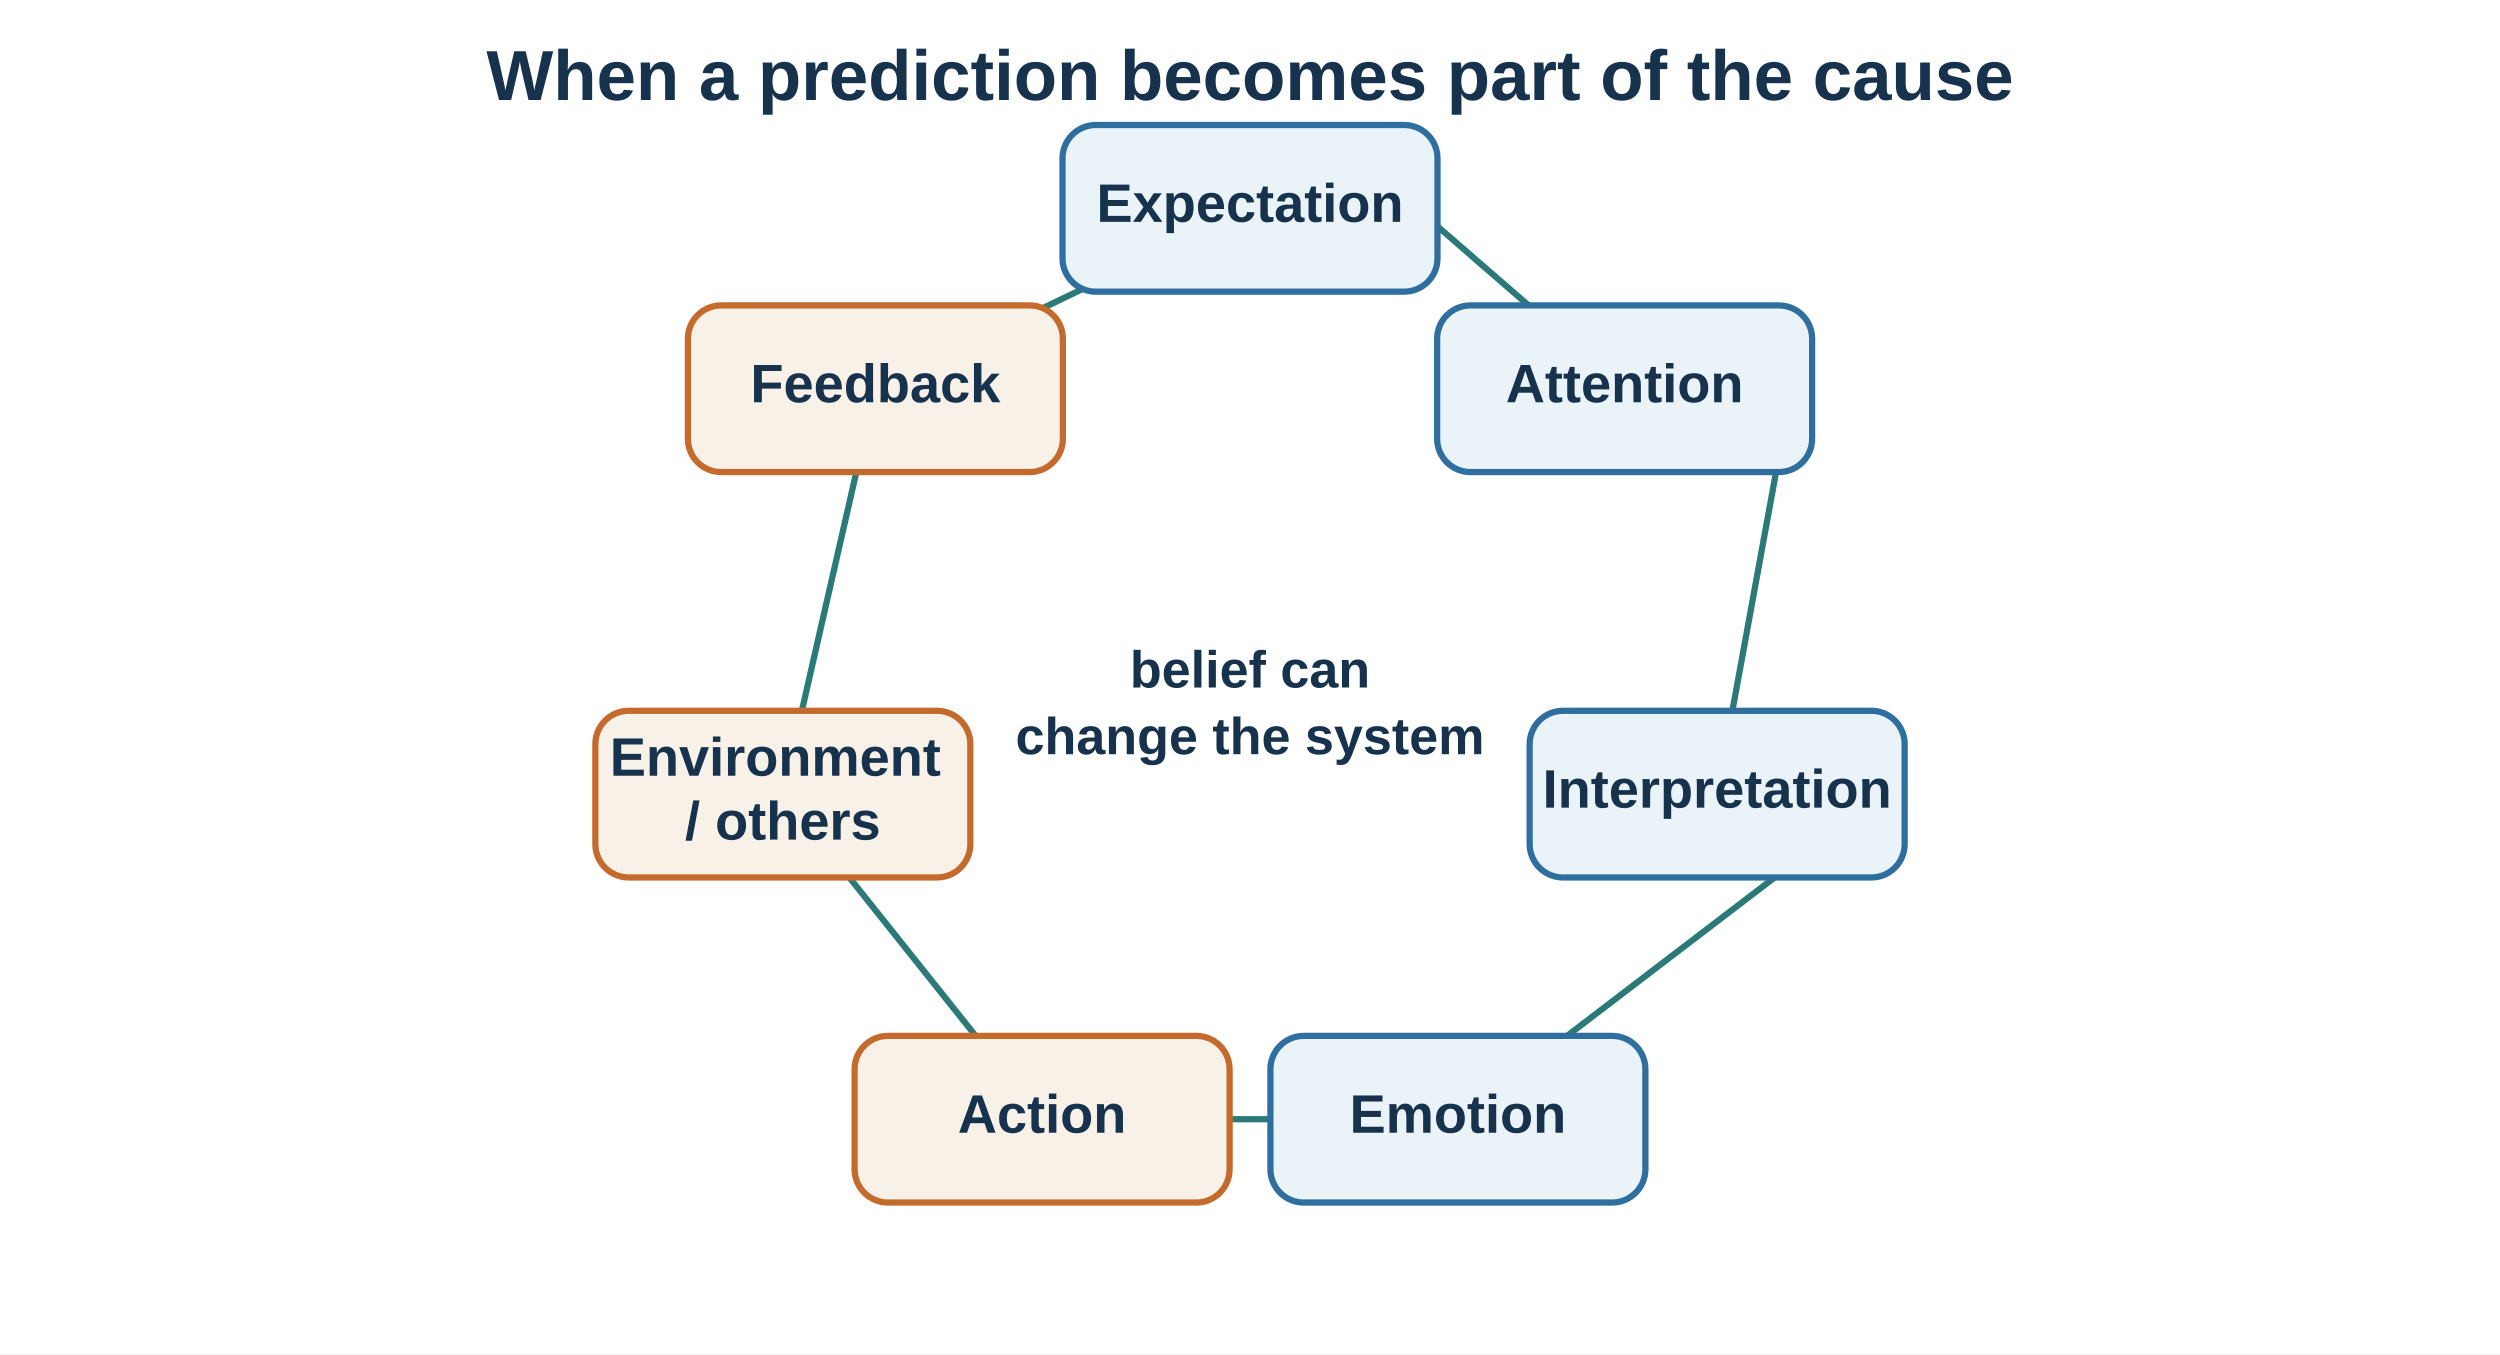
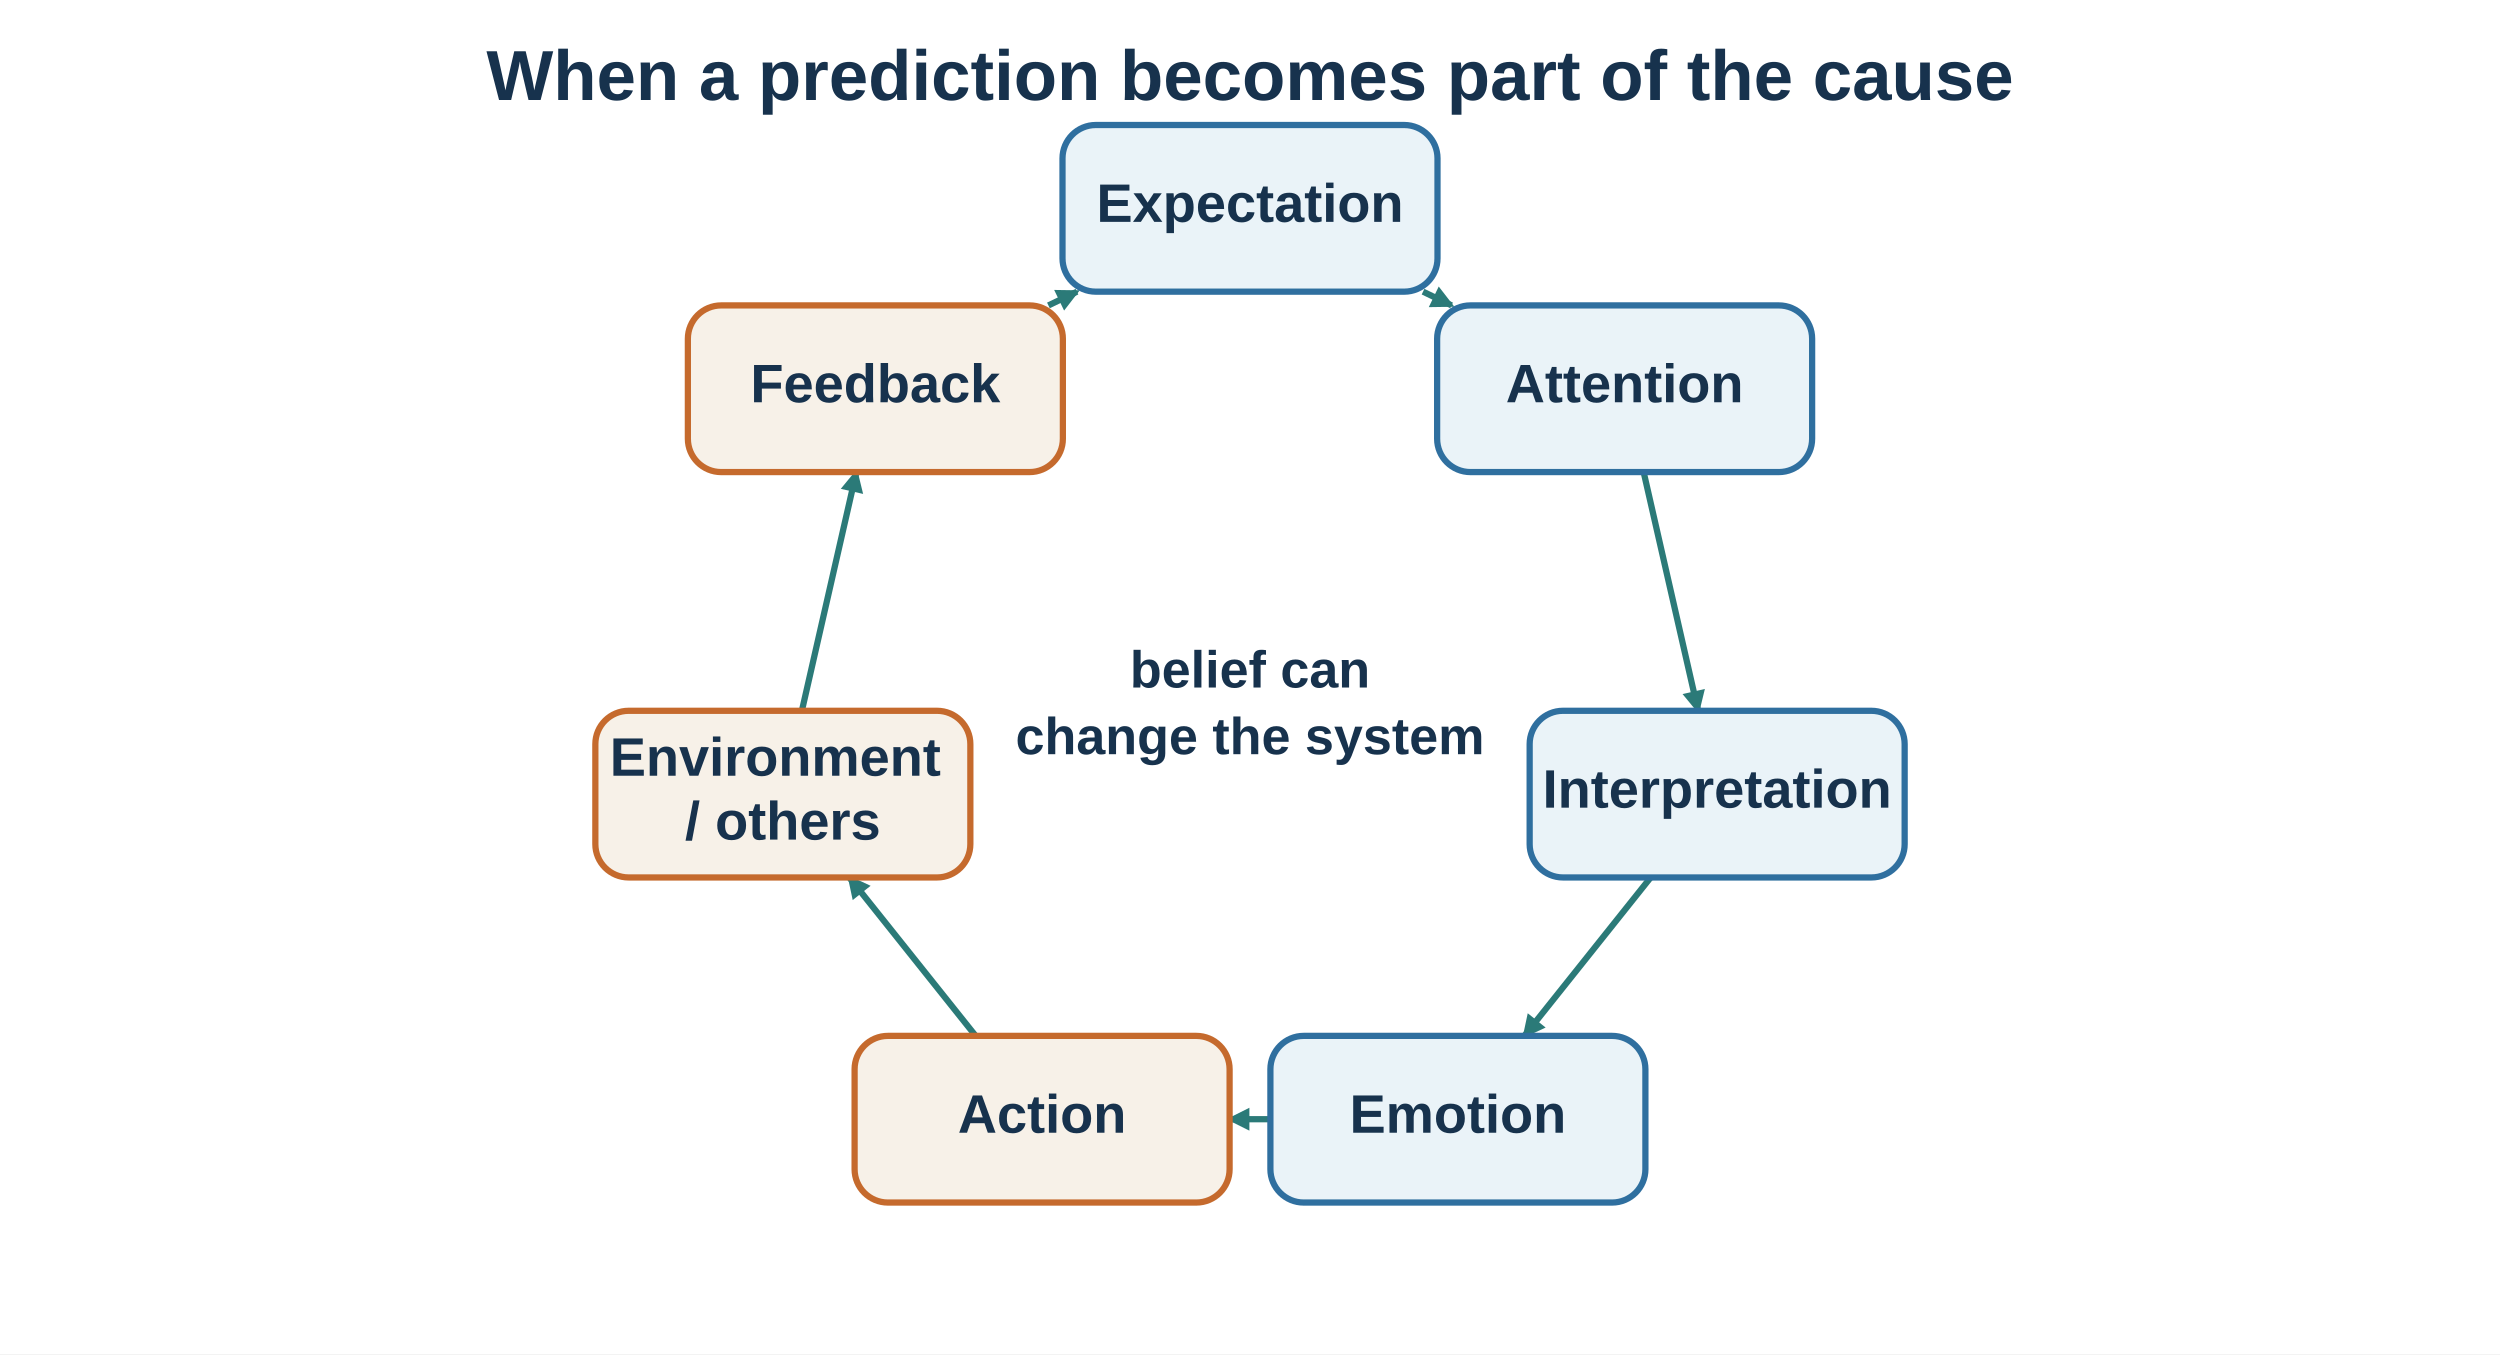
<svg xmlns="http://www.w3.org/2000/svg" baseProfile="full" height="650" version="1.1" viewBox="0 0 1200 650" width="1200">
-   <defs />
+   <defs>
+     <marker id="cycle-arrow" markerWidth="11" markerHeight="11" refX="9.5" refY="5.5" orient="auto" markerUnits="userSpaceOnUse">
+       <path d="M0 0 L11 5.5 L0 11 Z" fill="#2b7a78" />
+     </marker>
+   </defs>
  <rect fill="white" height="650" width="1200" x="0" y="0" />
  <text fill="#17324d" font-family="Arial, sans-serif" font-size="34" font-weight="bold" text-anchor="middle" x="600" y="48">When a prediction becomes part of the cause</text>
-   <line stroke="#2b7a78" stroke-width="3" x1="680.0" x2="779.821" y1="100.0" y2="186.597" />
-   <polygon fill="#2b7a78" points="779.821,186.597 765.094,183.75 774.923,172.419" />
-   <line stroke="#2b7a78" stroke-width="3" x1="859.821" x2="824.233" y1="186.597" y2="381.18" />
-   <polygon fill="#2b7a78" points="824.233,381.18 819.193,367.052 833.948,369.751" />
-   <line stroke="#2b7a78" stroke-width="3" x1="904.233" x2="699.793" y1="381.18" y2="537.223" />
-   <polygon fill="#2b7a78" points="699.793,537.223 705.569,523.379 714.67,535.303" />
-   <line stroke="#2b7a78" stroke-width="3" x1="699.793" x2="500.207" y1="537.223" y2="537.223" />
-   <polygon fill="#2b7a78" points="500.207,537.223 513.197,529.723 513.197,544.723" />
-   <line stroke="#2b7a78" stroke-width="3" x1="500.207" x2="375.767" y1="537.223" y2="381.18" />
-   <polygon fill="#2b7a78" points="375.767,381.18 389.73,386.66 378.002,396.012" />
-   <line stroke="#2b7a78" stroke-width="3" x1="375.767" x2="420.179" y1="381.18" y2="186.597" />
-   <polygon fill="#2b7a78" points="420.179,186.597 424.6,200.931 409.976,197.593" />
-   <line stroke="#2b7a78" stroke-width="3" x1="420.179" x2="600.0" y1="186.597" y2="100.0" />
-   <polygon fill="#2b7a78" points="600.0,100.0 591.55,112.394 585.042,98.879" />
+   <path d="M683.06 140 L696.76 146.6" fill="none" stroke="#2b7a78" stroke-width="3" marker-end="url(#cycle-arrow)" />
+   <path d="M788.95 226.6 L815.10 341.18" fill="none" stroke="#2b7a78" stroke-width="3" marker-end="url(#cycle-arrow)" />
+   <path d="M792.33 421.18 L731.69 497.22" fill="none" stroke="#2b7a78" stroke-width="3" marker-end="url(#cycle-arrow)" />
+   <path d="M609.79 537.22 L590.21 537.22" fill="none" stroke="#2b7a78" stroke-width="3" marker-end="url(#cycle-arrow)" />
+   <path d="M468.31 497.22 L407.67 421.18" fill="none" stroke="#2b7a78" stroke-width="3" marker-end="url(#cycle-arrow)" />
+   <path d="M384.90 341.18 L411.05 226.60" fill="none" stroke="#2b7a78" stroke-width="3" marker-end="url(#cycle-arrow)" />
+   <path d="M503.24 146.60 L516.94 140" fill="none" stroke="#2b7a78" stroke-width="3" marker-end="url(#cycle-arrow)" />
  <rect fill="#eaf3f8" height="80" rx="16" ry="16" stroke="#2f6f9f" stroke-width="3" width="180" x="510.0" y="60.0" />
  <text fill="#17324d" font-family="Arial, sans-serif" font-size="26" font-weight="bold" text-anchor="middle" x="600" y="106.5">
    <tspan x="600" dy="0">Expectation</tspan>
  </text>
  <rect fill="#eaf3f8" height="80" rx="16" ry="16" stroke="#2f6f9f" stroke-width="3" width="180" x="689.821" y="146.597" />
  <text fill="#17324d" font-family="Arial, sans-serif" font-size="26" font-weight="bold" text-anchor="middle" x="779.821" y="193.097">
    <tspan x="779.821" dy="0">Attention</tspan>
  </text>
  <rect fill="#eaf3f8" height="80" rx="16" ry="16" stroke="#2f6f9f" stroke-width="3" width="180" x="734.233" y="341.18" />
  <text fill="#17324d" font-family="Arial, sans-serif" font-size="26" font-weight="bold" text-anchor="middle" x="824.233" y="387.68">
    <tspan x="824.233" dy="0">Interpretation</tspan>
  </text>
  <rect fill="#eaf3f8" height="80" rx="16" ry="16" stroke="#2f6f9f" stroke-width="3" width="180" x="609.793" y="497.223" />
  <text fill="#17324d" font-family="Arial, sans-serif" font-size="26" font-weight="bold" text-anchor="middle" x="699.793" y="543.723">
    <tspan x="699.793" dy="0">Emotion</tspan>
  </text>
  <rect fill="#f7f1e8" height="80" rx="16" ry="16" stroke="#c56a2d" stroke-width="3" width="180" x="410.207" y="497.223" />
  <text fill="#17324d" font-family="Arial, sans-serif" font-size="26" font-weight="bold" text-anchor="middle" x="500.207" y="543.723">
    <tspan x="500.207" dy="0">Action</tspan>
  </text>
  <rect fill="#f7f1e8" height="80" rx="16" ry="16" stroke="#c56a2d" stroke-width="3" width="180" x="285.767" y="341.18" />
  <text fill="#17324d" font-family="Arial, sans-serif" font-size="26" font-weight="bold" text-anchor="middle" x="375.767" y="372.34">
    <tspan x="375.767" dy="0">Environment</tspan>
    <tspan x="375.767" dy="30.68">/ others</tspan>
  </text>
  <rect fill="#f7f1e8" height="80" rx="16" ry="16" stroke="#c56a2d" stroke-width="3" width="180" x="330.179" y="146.597" />
  <text fill="#17324d" font-family="Arial, sans-serif" font-size="26" font-weight="bold" text-anchor="middle" x="420.179" y="193.097">
    <tspan x="420.179" dy="0">Feedback</tspan>
  </text>
  <text fill="#17324d" font-family="Arial, sans-serif" font-size="25" font-weight="bold" text-anchor="middle" x="600" y="330">belief can</text>
  <text fill="#17324d" font-family="Arial, sans-serif" font-size="25" font-weight="bold" text-anchor="middle" x="600" y="362">change the system</text>
</svg>
